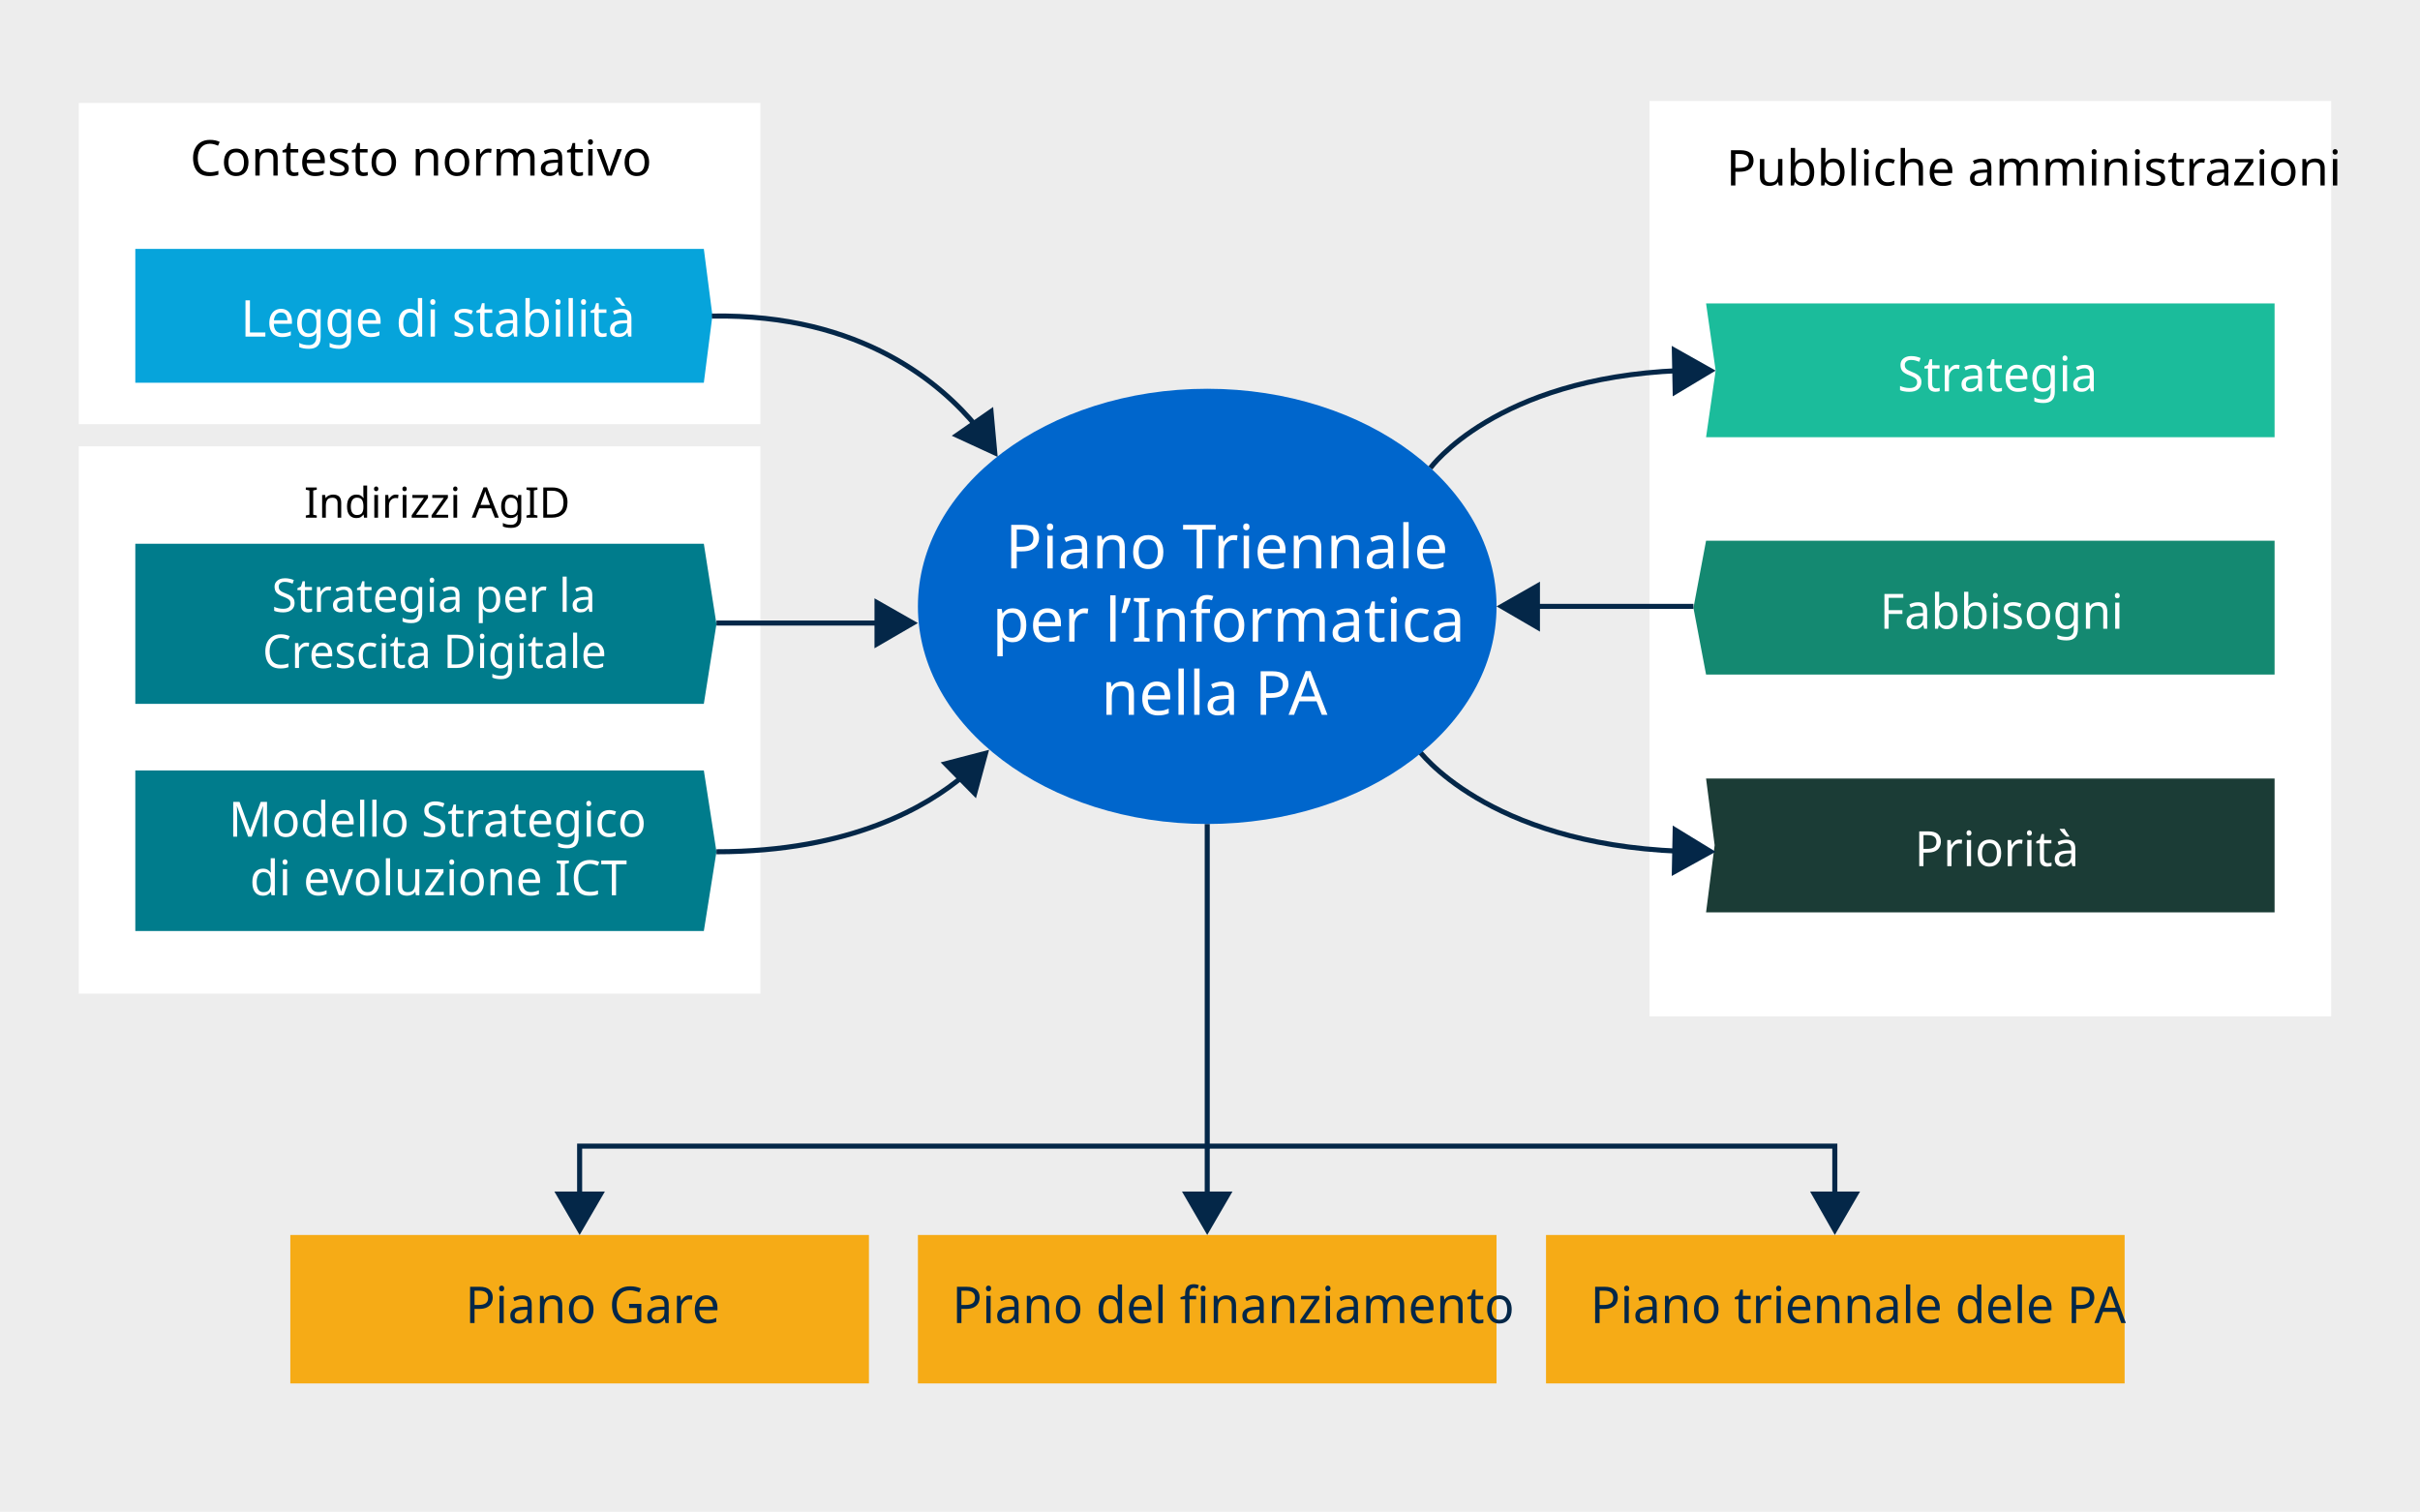
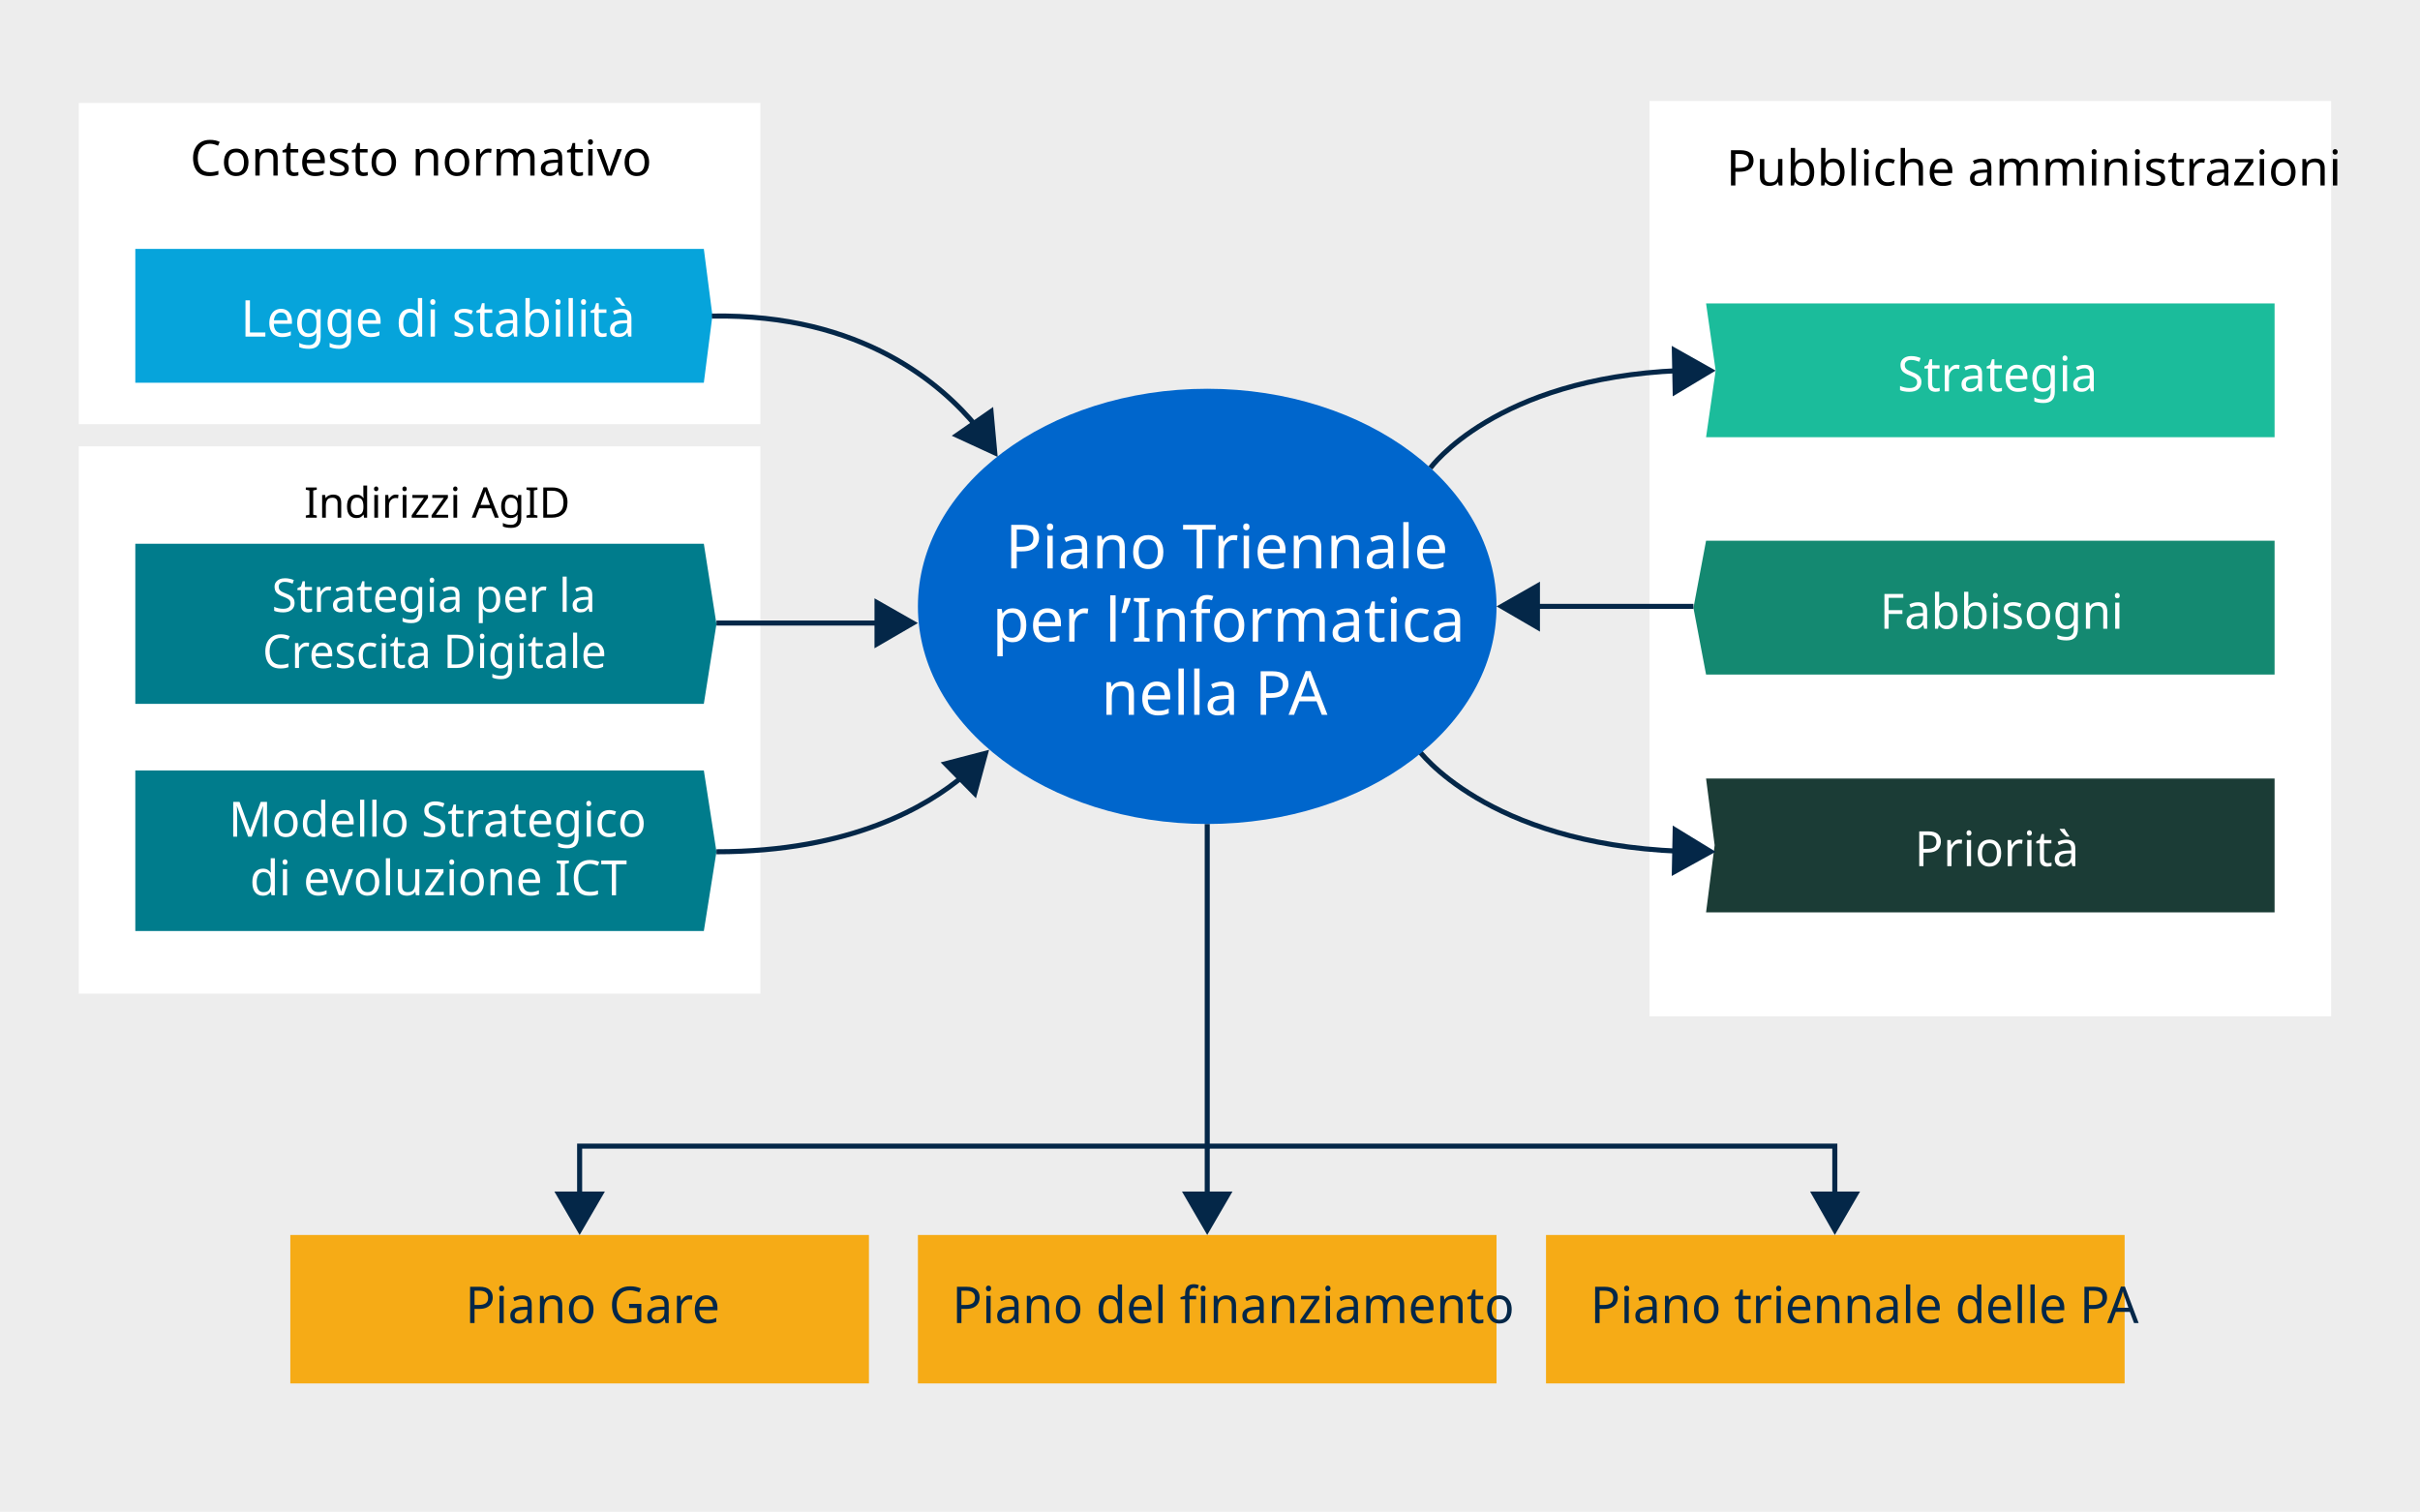
<svg xmlns="http://www.w3.org/2000/svg" version="1.1" id="Livello_1" x="0px" y="0px" viewBox="0 0 479.3 299.3" style="enable-background:new 0 0 479.3 299.3;" xml:space="preserve">
  <style type="text/css">
	.st0{fill:#EDEDED;}
	.st1{fill:#FFFFFF;}
	.st2{font-family:'TitilliumWeb-Regular';}
	.st3{font-size:9.781px;}
	.st4{font-size:8.385px;}
	.st5{fill:#06A4DB;}
	.st6{font-family:'TitilliumWeb-SemiBold';}
	.st7{font-size:10.062px;}
	.st8{fill:#F6AB16;}
	.st9{fill:#042748;}
	.st10{fill:#007C8C;}
	.st11{font-size:9.223px;}
	.st12{fill:#1BBC9B;}
	.st13{font-size:9.642px;}
	.st14{fill:#148971;}
	.st15{fill:#1B3C36;}
	.st16{fill:none;stroke:#042748;stroke-miterlimit:10;}
	.st17{fill:#0066CC;}
	.st18{font-size:12.07px;}
</style>
  <rect class="st0" width="479.3" height="299.3" />
  <rect x="15.6" y="20.4" class="st1" width="135" height="63.6" />
  <rect x="15.6" y="88.4" class="st1" width="135" height="108.4" />
  <rect x="326.7" y="20" class="st1" width="135" height="181.3" />
  <text transform="matrix(1 0 0 1 37.6432 34.7808)" class="st2 st3">Contesto normativo</text>
  <text transform="matrix(1 0 0 1 60.238 102.5361)" class="st2 st4">Indirizzi AgID</text>
  <text transform="matrix(1 0 0 1 341.8796 36.7368)" class="st2 st3">Pubbliche amministrazioni</text>
  <polygon class="st5" points="139.4,75.8 26.8,75.8 26.8,49.3 139.4,49.3 141.1,62.5 " />
  <text transform="matrix(0.9728 0 0 1 47.6774 66.666)" class="st1 st6 st7">Legge di stabilità</text>
  <g>
    <g>
      <rect x="57.5" y="244.6" class="st8" width="114.6" height="29.4" />
      <text transform="matrix(0.9728 0 0 1 92.1638 262.0459)" class="st9 st6 st7">Piano Gare</text>
    </g>
    <g>
      <rect x="181.8" y="244.6" class="st8" width="114.6" height="29.4" />
      <text transform="matrix(0.9728 0 0 1 188.5954 262.0459)" class="st9 st6 st7">Piano del finanziamento</text>
    </g>
    <g>
      <rect x="306.2" y="244.6" class="st8" width="114.6" height="29.4" />
-       <text transform="matrix(0.9728 0 0 1 314.987 262.0459)" class="st9 st6 st7">Piano triennale dele PA</text>
+       <text transform="matrix(0.9728 0 0 1 314.987 262.0459)" class="st9 st6 st7">Piano triennale delle PA</text>
    </g>
  </g>
  <polygon class="st10" points="139.4,139.4 26.8,139.4 26.8,107.7 139.4,107.7 141.9,123.6 " />
  <text transform="matrix(0.9728 0 0 1 53.8483 121.1987)">
    <tspan x="0" y="0" class="st1 st6 st11">Strategia per la</tspan>
    <tspan x="-1.9" y="11.1" class="st1 st6 st11">Crescita Digitale</tspan>
  </text>
  <g>
    <polygon class="st12" points="450.5,86.6 337.9,86.6 339.8,73.4 337.9,60.1 450.5,60.1  " />
    <text transform="matrix(0.9728 0 0 1 375.8444 77.5093)" class="st1 st6 st13">Strategia</text>
  </g>
  <g>
    <polygon class="st14" points="450.5,133.6 337.9,133.6 335.4,120.4 337.9,107.1 450.5,107.1  " />
    <text transform="matrix(0.9728 0 0 1 372.3151 124.5293)" class="st1 st6 st13">Fabbisogni</text>
  </g>
  <g>
    <polygon class="st15" points="450.5,180.7 337.9,180.7 339.6,167.4 337.9,154.2 450.5,154.2  " />
    <text transform="matrix(0.9728 0 0 1 379.2106 171.5493)" class="st1 st6 st13">Priorità</text>
  </g>
  <polygon class="st10" points="139.4,184.4 26.8,184.4 26.8,152.6 139.4,152.6 141.9,168.7 " />
  <text transform="matrix(0.9728 0 0 1 45.2829 165.7095)">
    <tspan x="0" y="0" class="st1 st6 st13">Modello Strategico</tspan>
    <tspan x="4.3" y="11.6" class="st1 st6 st13">di evoluzione ICT</tspan>
  </text>
  <g>
    <g>
      <polyline class="st16" points="239.1,163.2 239.1,227 114.8,227 114.8,237.4   " />
      <g>
        <polygon class="st9" points="109.8,236 114.8,244.6 119.8,236    " />
      </g>
    </g>
  </g>
  <g>
    <g>
      <polyline class="st16" points="239.1,227 363.4,227 363.4,237.4   " />
      <g>
        <polygon class="st9" points="358.5,236 363.4,244.6 368.4,236    " />
      </g>
    </g>
  </g>
  <g>
    <g>
      <line class="st16" x1="239.1" y1="227" x2="239.1" y2="237.4" />
      <g>
        <polygon class="st9" points="234.1,236 239.1,244.6 244.1,236    " />
      </g>
    </g>
  </g>
  <g>
    <g>
      <path class="st16" d="M283.3,92.7c0,0,12.8-17.8,49.3-19.3" />
      <g>
        <polygon class="st9" points="331.3,78.5 339.8,73.4 331.1,68.5    " />
      </g>
    </g>
  </g>
  <g>
    <g>
      <path class="st16" d="M280.9,148.5c0,0,13.4,18.6,51.8,20.1" />
      <g>
        <polygon class="st9" points="331.1,173.5 339.8,168.7 331.3,163.5    " />
      </g>
    </g>
  </g>
  <g>
    <g>
      <path class="st16" d="M190.9,153.6c-7.1,6-22.2,15.1-49,15.1" />
      <g>
        <polygon class="st9" points="186.3,151 195.9,148.5 193.3,158.1    " />
      </g>
    </g>
  </g>
  <g>
    <g>
      <path class="st16" d="M193.5,84.6c-6.8-8.3-22.7-22.5-52.5-22" />
      <g>
        <polygon class="st9" points="196.7,80.6 197.6,90.5 188.5,86.3    " />
      </g>
    </g>
  </g>
  <g>
    <g>
      <line class="st16" x1="303.6" y1="120.1" x2="335.4" y2="120.1" />
      <g>
        <polygon class="st9" points="305,125.1 296.4,120.1 305,115.2    " />
      </g>
    </g>
  </g>
  <g>
    <g>
      <line class="st16" x1="141.9" y1="123.4" x2="174.7" y2="123.4" />
      <g>
        <polygon class="st9" points="173.2,128.4 181.8,123.4 173.2,118.5    " />
      </g>
    </g>
  </g>
  <ellipse class="st17" cx="239.1" cy="120.1" rx="57.3" ry="43.1" />
  <text transform="matrix(1 0 0 1 199.1052 112.5742)">
    <tspan x="0" y="0" class="st1 st6 st18">Piano Triennale</tspan>
    <tspan x="-2.6" y="14.5" class="st1 st6 st18">per l’Informatica</tspan>
    <tspan x="19" y="29" class="st1 st6 st18">nella PA</tspan>
  </text>
</svg>
